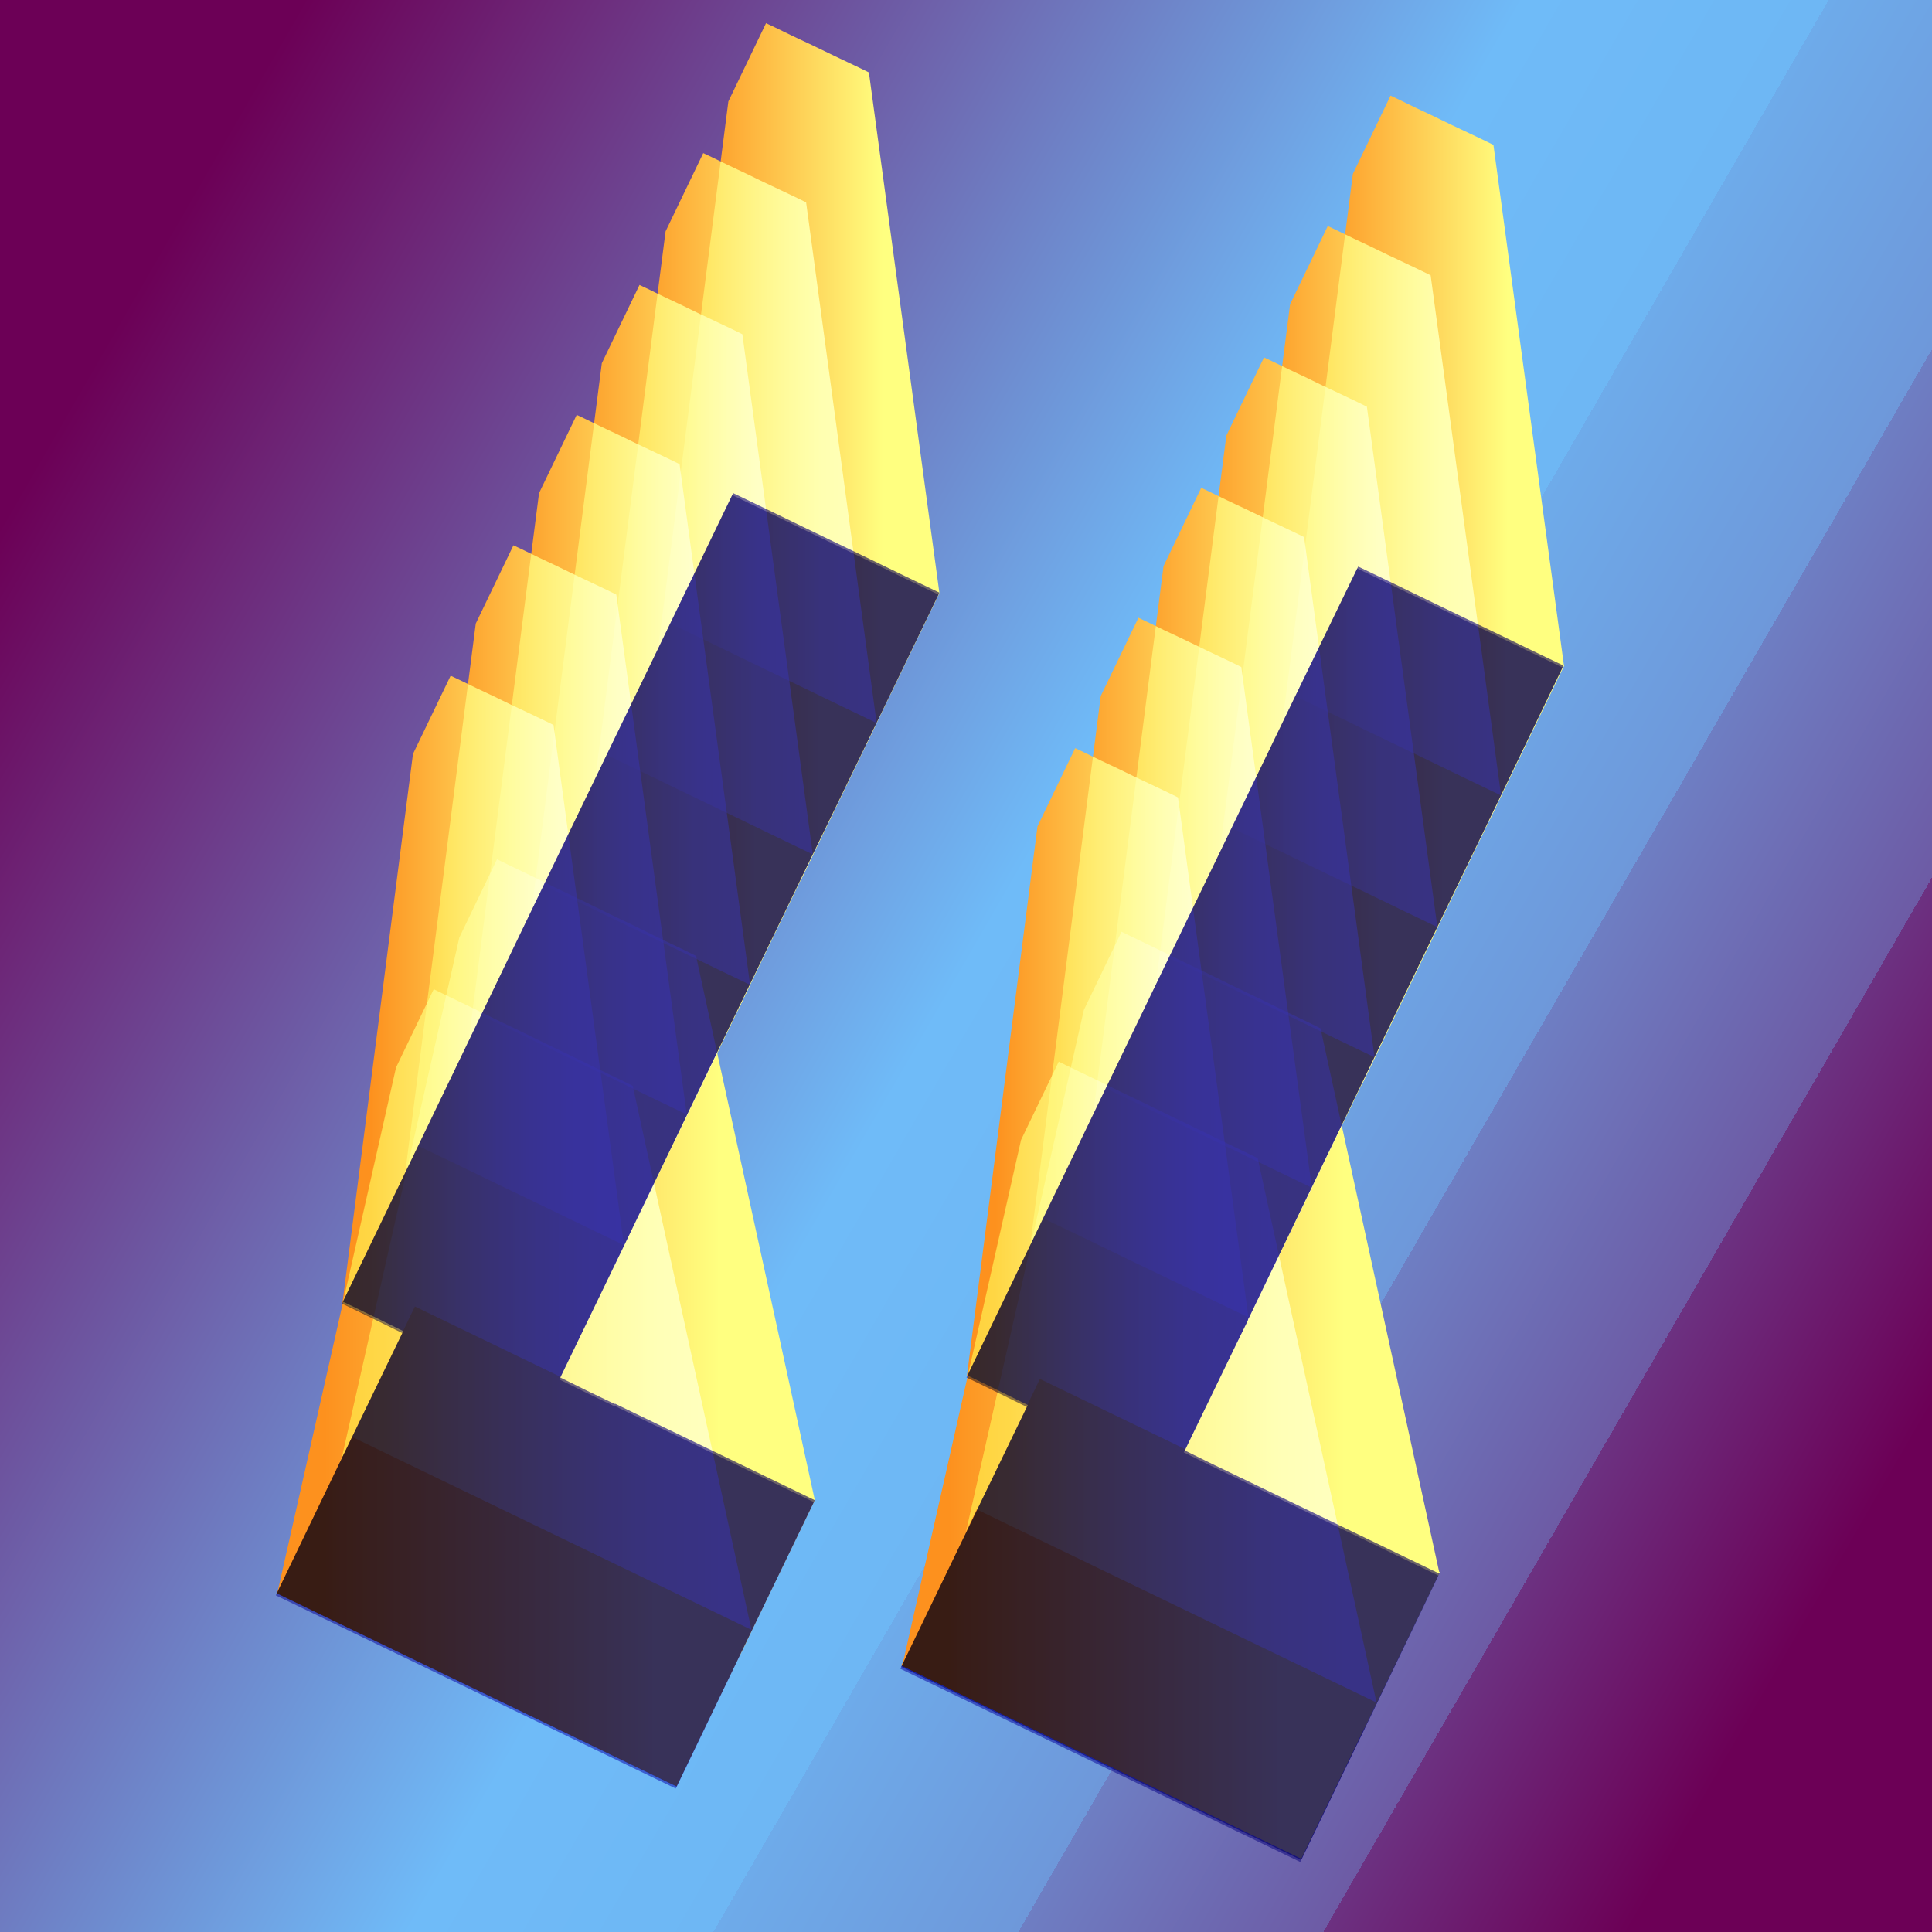
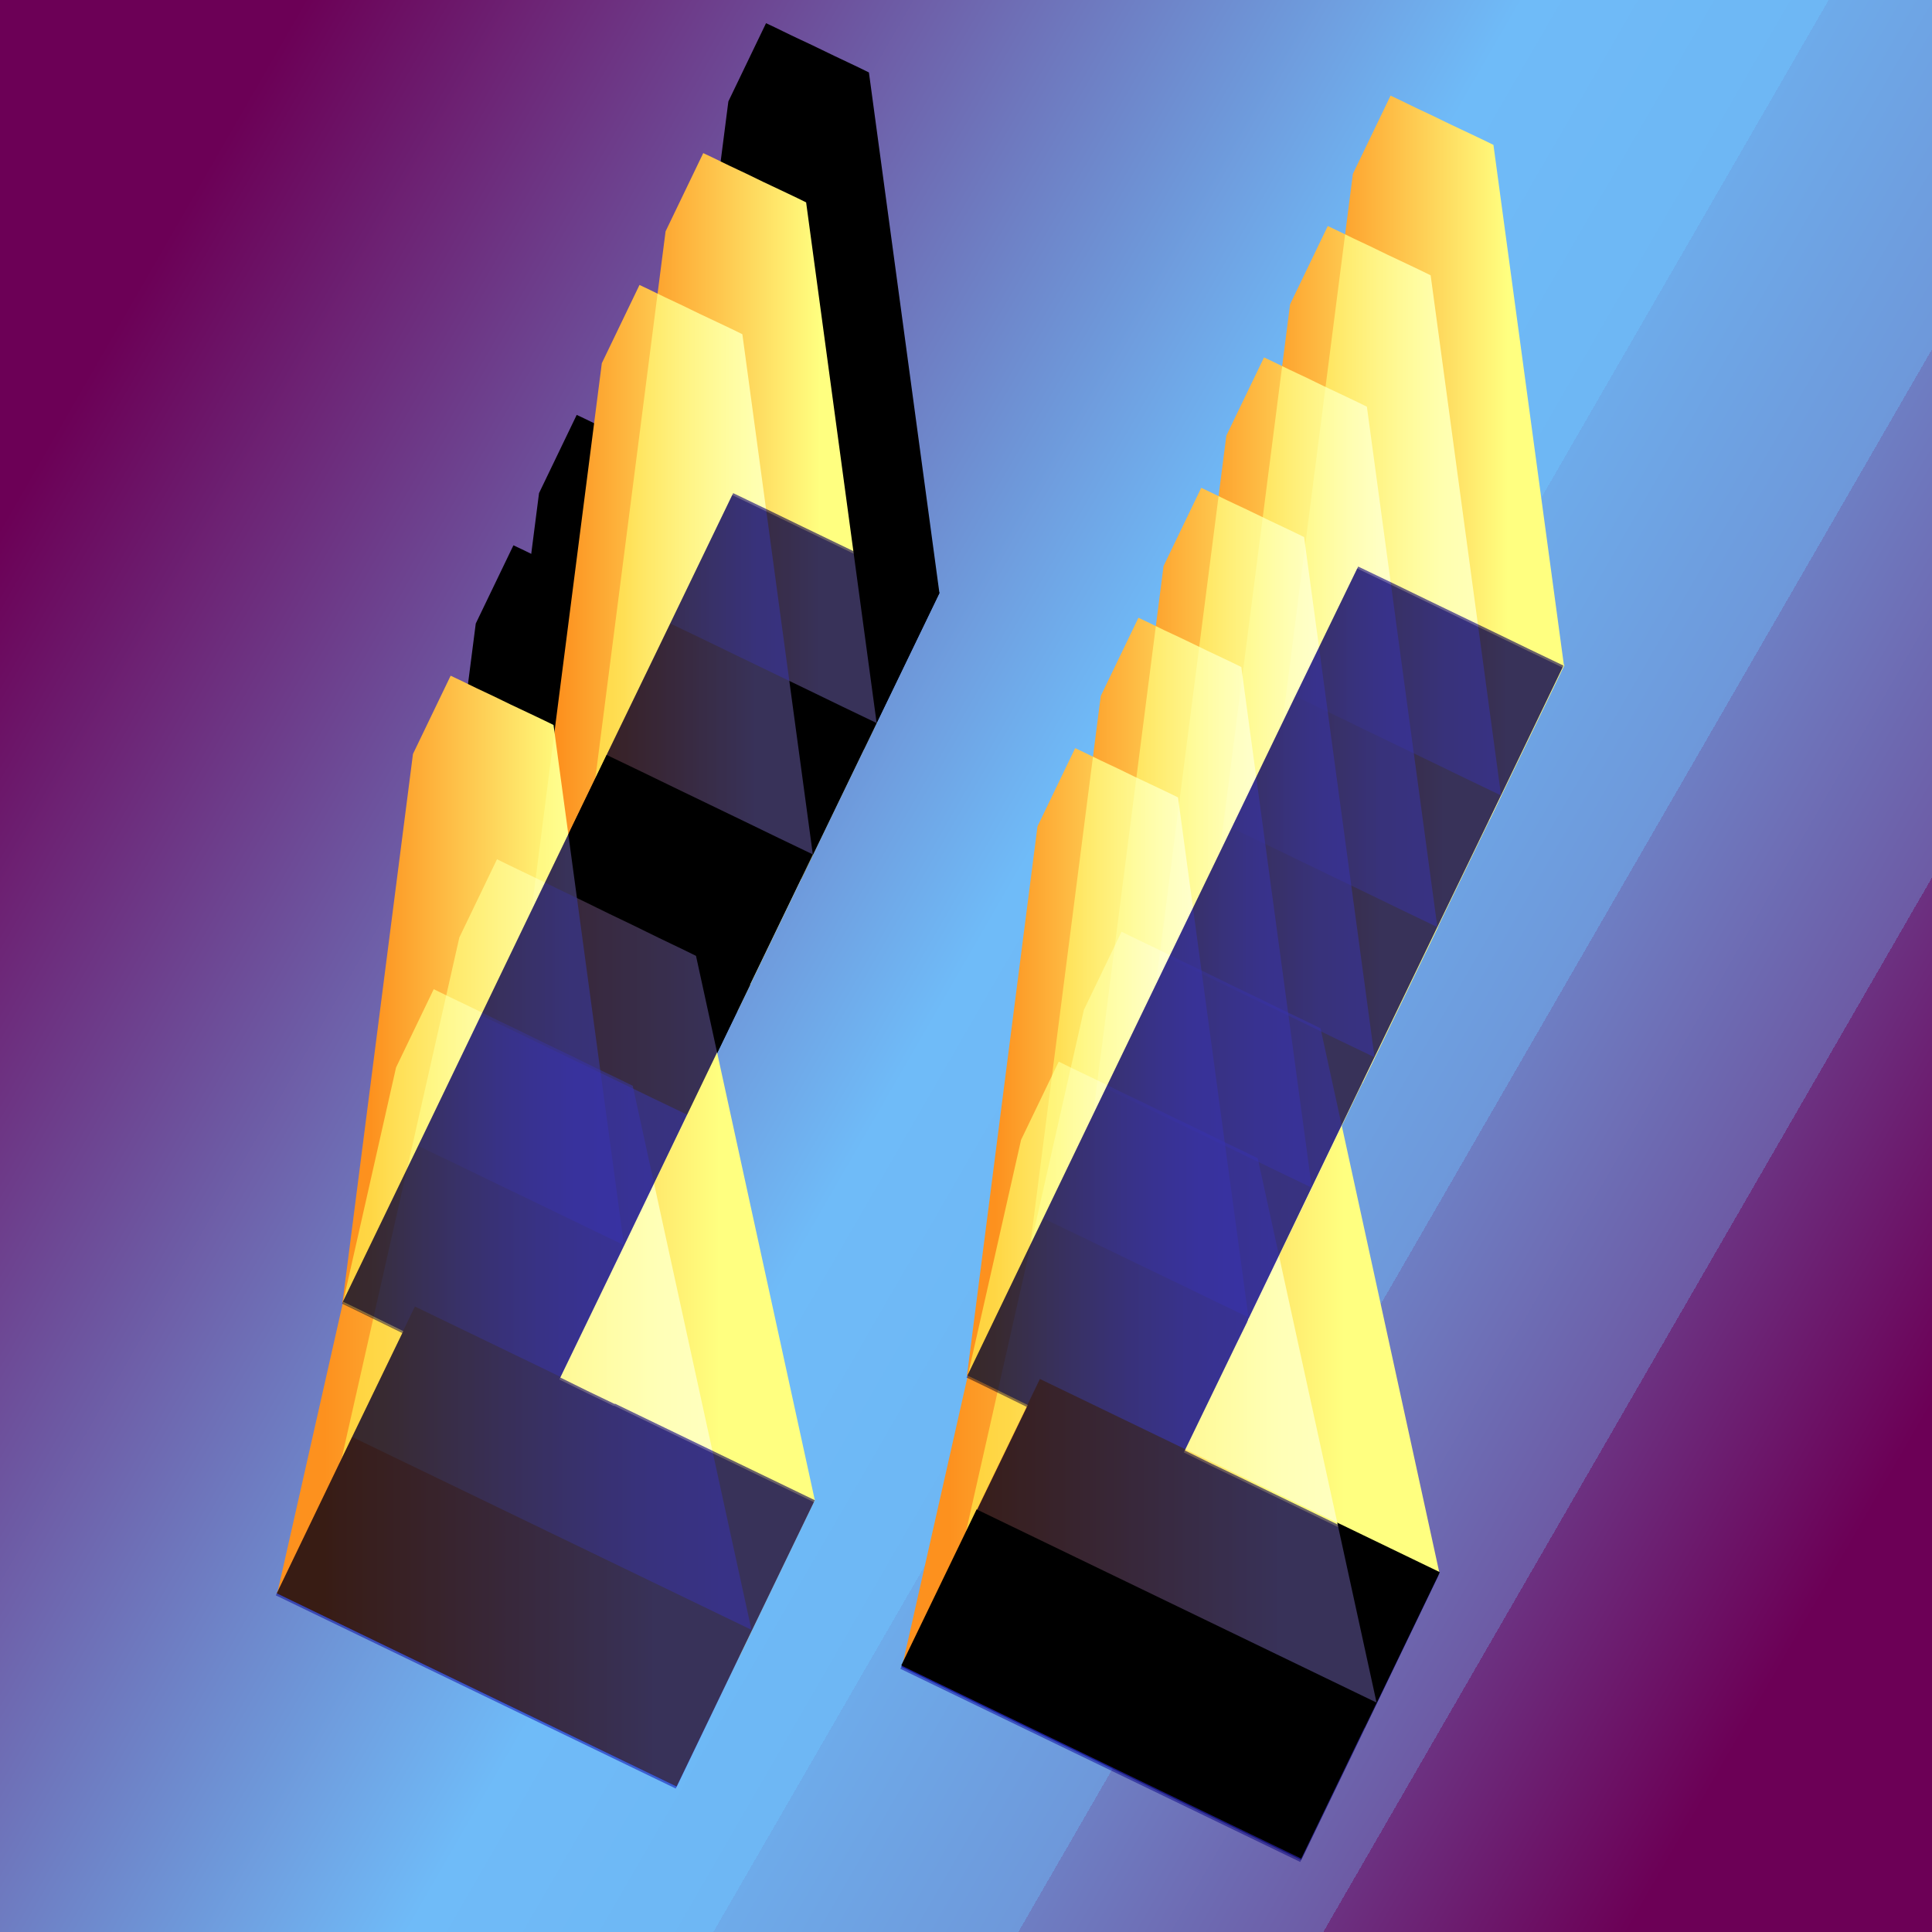
<svg xmlns="http://www.w3.org/2000/svg" xmlns:xlink="http://www.w3.org/1999/xlink" version="1.1" width="400" height="400">
  <svg version="1.1" width="400" height="400">
    <svg version="1.1" viewBox="0 0 400 400">
      <defs>
        <style>
      .st0 {
-         fill: url(#linear-gradient2);
+         fill: "#6c0056";
      }

      .st1 {
-         fill: url(#linear-gradient6);
+         fill: "#6c0056";
      }

      .st2 {
-         fill: url(#linear-gradient8);
+         fill: "#6c3181";
      }

      .st3 {
-         fill: url(#linear-gradient4);
+         fill: "#6d5ba5";
      }

      .st4 {
-         fill: url(#linear-gradient1);
+         fill: "#6e7ec3";
      }

      .st4, .st5, .st6, .st7, .st8, .st9, .st10, .st11, .st12, .st13, .st14, .st15, .st16, .st17, .st18, .st19 {
        mix-blend-mode: screen;
      }

      .st5 {
-         fill: url(#linear-gradient9);
+         fill: "#6e98da";
      }

      .st6 {
-         fill: url(#linear-gradient7);
+         fill: "#6eb7f4";
      }

      .st7 {
        fill: url(#linear-gradient3);
      }

      .st8 {
        fill: url(#linear-gradient5);
      }

      .st20 {
        opacity: .8;
      }

      .st20, .st21 {
        mix-blend-mode: hard-light;
      }

      .st22 {
-         fill: url(#linear-gradient30);
+         fill: #6eabea";
      }

      .st23 {
-         fill: url(#linear-gradient32);
+         fill: ;
      }

      .st24 {
        fill: url(#linear-gradient28);
      }

      .st25 {
        fill: url(#linear-gradient18);
      }

      .st26 {
        fill: url(#linear-gradient12);
      }

      .st27 {
        fill: url(#linear-gradient16);
      }

      .st28 {
        fill: url(#linear-gradient10);
      }

      .st29 {
        fill: url(#linear-gradient14);
      }

      .st30 {
        fill: url(#linear-gradient22);
      }

      .st31 {
        fill: url(#linear-gradient24);
      }

      .st32 {
        fill: url(#linear-gradient20);
      }

      .st33 {
        fill: url(#linear-gradient26);
      }

      .st34, .st35, .st36 {
        isolation: isolate;
      }

      .st9 {
        fill: url(#linear-gradient31);
      }

      .st10 {
        fill: url(#linear-gradient23);
      }

      .st11 {
        fill: url(#linear-gradient21);
      }

      .st12 {
        fill: url(#linear-gradient27);
      }

      .st13 {
        fill: url(#linear-gradient25);
      }

      .st14 {
        fill: url(#linear-gradient19);
      }

      .st15 {
        fill: url(#linear-gradient11);
      }

      .st16 {
        fill: url(#linear-gradient15);
      }

      .st17 {
        fill: url(#linear-gradient17);
      }

      .st18 {
        fill: url(#linear-gradient13);
      }

      .st19 {
        fill: url(#linear-gradient29);
      }

      .st35 {
        fill: url(#linear-gradient);
      }

      .st36 {
        fill: #353168;
      }
    </style>
        <linearGradient id="linear-gradient" x1="436.8" y1="336.7" x2="-36.8" y2="63.3" gradientUnits="userSpaceOnUse">
          <stop offset=".1" stop-color="#6c0056" />
          <stop offset=".1" stop-color="#6c0056" />
          <stop offset=".2" stop-color="#6c3181" />
          <stop offset=".2" stop-color="#6d5ba5" />
          <stop offset=".3" stop-color="#6e7ec3" />
          <stop offset=".3" stop-color="#6e98da" />
          <stop offset=".4" stop-color="#6eabea" />
          <stop offset=".4" stop-color="#6eb7f4" />
          <stop offset=".5" stop-color="#6fbbf8" />
          <stop offset=".9" stop-color="#6c0056" />
        </linearGradient>
        <linearGradient id="linear-gradient1" x1="136.2" y1="79.8" x2="194.5" y2="79.8" gradientUnits="userSpaceOnUse">
          <stop offset=".1" stop-color="#fd911e" />
          <stop offset=".8" stop-color="#ffff80" />
        </linearGradient>
        <linearGradient id="linear-gradient2" y1="128.6" y2="128.6" xlink:href="#linear-gradient1" />
        <linearGradient id="linear-gradient3" x1="123.2" y1="106.8" x2="181.5" y2="106.8" xlink:href="#linear-gradient1" />
        <linearGradient id="linear-gradient4" x1="123.2" y1="155.6" x2="181.5" y2="155.6" xlink:href="#linear-gradient1" />
        <linearGradient id="linear-gradient5" x1="110" y1="134" x2="168.3" y2="134" xlink:href="#linear-gradient1" />
        <linearGradient id="linear-gradient6" x1="110" y1="182.8" x2="168.3" y2="182.8" xlink:href="#linear-gradient1" />
        <linearGradient id="linear-gradient7" x1="97" y1="161" x2="155.3" y2="161" xlink:href="#linear-gradient1" />
        <linearGradient id="linear-gradient8" x1="97" y1="209.8" x2="155.3" y2="209.8" xlink:href="#linear-gradient1" />
        <linearGradient id="linear-gradient9" x1="84" y1="187.9" x2="142.2" y2="187.9" xlink:href="#linear-gradient1" />
        <linearGradient id="linear-gradient10" x1="84" y1="236.7" x2="142.2" y2="236.7" xlink:href="#linear-gradient1" />
        <linearGradient id="linear-gradient11" x1="70.9" y1="214.9" x2="129.2" y2="214.9" xlink:href="#linear-gradient1" />
        <linearGradient id="linear-gradient12" x1="70.9" y1="263.7" x2="129.2" y2="263.7" xlink:href="#linear-gradient1" />
        <linearGradient id="linear-gradient13" x1="70.3" y1="260.3" x2="168.7" y2="260.3" xlink:href="#linear-gradient1" />
        <linearGradient id="linear-gradient14" x1="70.3" y1="306.7" x2="168.7" y2="306.7" xlink:href="#linear-gradient1" />
        <linearGradient id="linear-gradient15" x1="57.3" y1="287.3" x2="155.7" y2="287.3" xlink:href="#linear-gradient1" />
        <linearGradient id="linear-gradient16" x1="57.3" y1="333.6" x2="155.7" y2="333.6" xlink:href="#linear-gradient1" />
        <linearGradient id="linear-gradient17" x1="265.6" y1="94.9" x2="323.8" y2="94.9" xlink:href="#linear-gradient1" />
        <linearGradient id="linear-gradient18" x1="265.6" y1="143.6" x2="323.8" y2="143.6" xlink:href="#linear-gradient1" />
        <linearGradient id="linear-gradient19" x1="252.5" y1="121.8" x2="310.8" y2="121.8" xlink:href="#linear-gradient1" />
        <linearGradient id="linear-gradient20" x1="252.5" y1="170.6" x2="310.8" y2="170.6" xlink:href="#linear-gradient1" />
        <linearGradient id="linear-gradient21" x1="239.4" y1="149.1" x2="297.6" y2="149.1" xlink:href="#linear-gradient1" />
        <linearGradient id="linear-gradient22" x1="239.4" y1="197.8" x2="297.6" y2="197.8" xlink:href="#linear-gradient1" />
        <linearGradient id="linear-gradient23" x1="226.3" y1="176" x2="284.6" y2="176" xlink:href="#linear-gradient1" />
        <linearGradient id="linear-gradient24" x1="226.3" y1="224.8" x2="284.6" y2="224.8" xlink:href="#linear-gradient1" />
        <linearGradient id="linear-gradient25" x1="213.3" y1="203" x2="271.6" y2="203" xlink:href="#linear-gradient1" />
        <linearGradient id="linear-gradient26" x1="213.3" y1="251.7" x2="271.6" y2="251.7" xlink:href="#linear-gradient1" />
        <linearGradient id="linear-gradient27" x1="200.3" y1="229.9" x2="258.5" y2="229.9" xlink:href="#linear-gradient1" />
        <linearGradient id="linear-gradient28" x1="200.3" y1="278.7" x2="258.5" y2="278.7" xlink:href="#linear-gradient1" />
        <linearGradient id="linear-gradient29" x1="199.6" y1="275.4" x2="298" y2="275.4" xlink:href="#linear-gradient1" />
        <linearGradient id="linear-gradient30" x1="199.6" y1="321.7" x2="298" y2="321.7" xlink:href="#linear-gradient1" />
        <linearGradient id="linear-gradient31" x1="186.6" y1="302.3" x2="285" y2="302.3" xlink:href="#linear-gradient1" />
        <linearGradient id="linear-gradient32" x1="186.6" y1="348.7" x2="285" y2="348.7" xlink:href="#linear-gradient1" />
      </defs>
      <g class="st34">
        <g id="Layer_1">
          <rect class="st35" y="-.4" width="400" height="400.7" />
          <g class="st34">
            <path class="st4" d="M164.6,148.2c4.7,2.3,9.5,4.6,14.3,6.9l15.6-32.3-14.6-107.8c-2.4-1.2-4.8-2.3-7.1-3.4s-4.7-2.3-7.1-3.4c-2.4-1.1-4.7-2.3-7.1-3.4l-7.8,16.2h0s-14.6,113.7-14.6,113.7c4.8,2.3,9.6,4.6,14.3,6.9,4.7,2.3,9.4,4.5,14.1,6.8Z" />
            <path class="st0" d="M166.1,109c4.7,2.3,9.4,4.5,14.1,6.8,4.7,2.3,9.5,4.6,14.3,6.9l-15.6,32.3c-4.8-2.3-9.6-4.6-14.3-6.9-4.7-2.3-9.4-4.5-14.1-6.8-4.7-2.3-9.5-4.6-14.3-6.9l15.6-32.3c4.8,2.3,9.6,4.6,14.3,6.9Z" />
            <path class="st7" d="M151.6,175.1c4.7,2.3,9.5,4.6,14.3,6.9l15.6-32.3-14.6-107.8c-2.4-1.2-4.8-2.3-7.1-3.4-2.4-1.1-4.7-2.3-7.1-3.4s-4.7-2.3-7.1-3.4l-7.8,16.2h0l-14.6,113.7c4.8,2.3,9.6,4.6,14.3,6.9,4.7,2.3,9.4,4.5,14.1,6.8Z" />
            <path class="st3" d="M153.1,136c4.7,2.3,9.4,4.5,14.1,6.8,4.7,2.3,9.5,4.6,14.3,6.9l-15.6,32.3c-4.8-2.3-9.6-4.6-14.3-6.9-4.7-2.3-9.4-4.5-14.1-6.8-4.7-2.3-9.5-4.6-14.3-6.9l15.6-32.3c4.8,2.3,9.6,4.6,14.3,6.9Z" />
            <path class="st8" d="M138.4,202.4c4.7,2.3,9.5,4.6,14.3,6.9l15.6-32.3-14.6-107.8c-2.4-1.2-4.8-2.3-7.1-3.4-2.4-1.1-4.7-2.3-7.1-3.4s-4.7-2.3-7.1-3.4l-7.8,16.2h0l-14.6,113.7c4.8,2.3,9.6,4.6,14.3,6.9,4.7,2.3,9.4,4.5,14.1,6.8Z" />
            <path class="st1" d="M139.9,163.2c4.7,2.3,9.4,4.5,14.1,6.8,4.7,2.3,9.5,4.6,14.3,6.9l-15.6,32.3c-4.8-2.3-9.6-4.6-14.3-6.9-4.7-2.3-9.4-4.5-14.1-6.8-4.7-2.3-9.5-4.6-14.3-6.9l15.6-32.3c4.8,2.3,9.6,4.6,14.3,6.9Z" />
            <path class="st6" d="M125.4,229.3c4.7,2.3,9.5,4.6,14.3,6.9l15.6-32.3h0l-14.6-107.8c-2.4-1.2-4.8-2.3-7.1-3.4-2.4-1.1-4.7-2.3-7.1-3.4-2.4-1.1-4.7-2.3-7.1-3.4l-7.8,16.2h0l-14.6,113.7c4.8,2.3,9.6,4.6,14.3,6.9s9.4,4.5,14.1,6.8Z" />
            <path class="st2" d="M126.9,190.2c4.7,2.3,9.4,4.5,14.1,6.8,4.7,2.3,9.5,4.6,14.3,6.9l-15.6,32.3c-4.8-2.3-9.6-4.6-14.3-6.9-4.7-2.3-9.4-4.5-14.1-6.8s-9.5-4.6-14.3-6.9l15.6-32.3c4.8,2.3,9.6,4.6,14.3,6.9Z" />
            <path class="st5" d="M112.3,256.3c4.7,2.3,9.5,4.6,14.3,6.9l15.6-32.3-14.6-107.8c-2.4-1.2-4.8-2.3-7.1-3.4-2.4-1.1-4.7-2.3-7.1-3.4-2.4-1.1-4.7-2.3-7.1-3.4l-7.8,16.2h0s-14.6,113.7-14.6,113.7c4.8,2.3,9.6,4.6,14.3,6.9,4.7,2.3,9.4,4.5,14.1,6.8Z" />
            <path class="st28" d="M113.9,217.1c4.7,2.3,9.4,4.5,14.1,6.8,4.7,2.3,9.5,4.6,14.3,6.9l-15.6,32.3c-4.8-2.3-9.6-4.6-14.3-6.9s-9.4-4.5-14.1-6.8c-4.7-2.3-9.5-4.6-14.3-6.9l15.6-32.3c4.8,2.3,9.6,4.6,14.3,6.9Z" />
            <path class="st15" d="M99.3,283.3c4.7,2.3,9.5,4.6,14.3,6.9l15.6-32.3-14.6-107.8c-2.4-1.2-4.8-2.3-7.1-3.4-2.4-1.1-4.7-2.3-7.1-3.4-2.4-1.1-4.7-2.3-7.1-3.4l-7.8,16.2-14.6,113.7c4.8,2.3,9.6,4.6,14.3,6.9,4.7,2.3,9.4,4.5,14.1,6.8Z" />
            <path class="st26" d="M100.8,244.1c4.7,2.3,9.4,4.5,14.1,6.8,4.7,2.3,9.5,4.6,14.3,6.9l-15.6,32.3c-4.8-2.3-9.6-4.6-14.3-6.9-4.7-2.3-9.4-4.5-14.1-6.8-4.7-2.3-9.5-4.6-14.3-6.9l15.6-32.3c4.8,2.3,9.6,4.6,14.3,6.9Z" />
            <path class="st18" d="M132.4,332.9c6.9,3.3,13.8,6.7,20.7,10l15.6-32.3-24.6-112.7c-3.4-1.7-6.9-3.3-10.3-5-3.4-1.7-6.9-3.3-10.3-5-3.4-1.7-6.9-3.3-10.3-5-3.4-1.7-6.9-3.3-10.3-5l-7.8,16.2-24.6,108.9c6.9,3.3,13.8,6.7,20.7,10,6.9,3.3,13.8,6.7,20.7,10s13.8,6.7,20.7,10Z" />
            <path class="st29" d="M106.6,280.5c6.9,3.3,13.8,6.7,20.7,10s13.8,6.7,20.7,10c6.9,3.3,13.8,6.7,20.7,10l-15.6,32.3c-6.9-3.3-13.8-6.7-20.7-10-6.9-3.3-13.8-6.7-20.7-10s-13.8-6.7-20.7-10c-6.9-3.3-13.8-6.7-20.7-10l15.6-32.3c6.9,3.3,13.8,6.7,20.7,10Z" />
            <path class="st16" d="M119.3,359.8c6.9,3.3,13.8,6.7,20.7,10l15.6-32.3-24.6-112.7c-3.4-1.7-6.9-3.3-10.3-5-3.4-1.7-6.9-3.3-10.3-5-3.4-1.7-6.9-3.3-10.3-5-3.4-1.7-6.9-3.3-10.3-5l-7.8,16.2h0l-24.6,108.9c6.9,3.3,13.8,6.7,20.7,10,6.9,3.3,13.8,6.7,20.7,10,6.9,3.3,13.8,6.7,20.7,10Z" />
            <path class="st27" d="M93.6,307.5c6.9,3.3,13.8,6.7,20.7,10,6.9,3.3,13.8,6.7,20.7,10,6.9,3.3,13.8,6.7,20.7,10l-15.6,32.3c-6.9-3.3-13.8-6.7-20.7-10-6.9-3.3-13.8-6.7-20.7-10-6.9-3.3-13.8-6.7-20.7-10-6.9-3.3-13.8-6.7-20.7-10l15.6-32.3c6.9,3.3,13.8,6.7,20.7,10Z" />
            <path class="st17" d="M293.9,163.2c4.7,2.3,9.5,4.6,14.3,6.9l15.6-32.3h0l-14.6-107.8c-2.4-1.2-4.8-2.3-7.1-3.4-2.4-1.1-4.7-2.3-7.1-3.4-2.4-1.1-4.7-2.3-7.1-3.4l-7.8,16.2h0l-14.6,113.7c4.8,2.3,9.6,4.6,14.3,6.9,4.7,2.3,9.4,4.5,14.1,6.8Z" />
            <path class="st25" d="M295.5,124c4.7,2.3,9.4,4.5,14.1,6.8,4.7,2.3,9.5,4.6,14.3,6.9l-15.6,32.3c-4.8-2.3-9.6-4.6-14.3-6.9-4.7-2.3-9.4-4.5-14.1-6.8-4.7-2.3-9.5-4.6-14.3-6.9l15.6-32.3c4.8,2.3,9.6,4.6,14.3,6.9Z" />
            <path class="st14" d="M280.9,190.2c4.7,2.3,9.5,4.6,14.3,6.9l15.6-32.3-14.6-107.8c-2.4-1.2-4.8-2.3-7.1-3.4-2.4-1.1-4.7-2.3-7.1-3.4-2.4-1.1-4.7-2.3-7.1-3.4l-7.8,16.2h0l-14.6,113.7c4.8,2.3,9.6,4.6,14.3,6.9,4.7,2.3,9.4,4.5,14.1,6.8Z" />
            <path class="st32" d="M282.4,151c4.7,2.3,9.4,4.5,14.1,6.8,4.7,2.3,9.5,4.6,14.3,6.9l-15.6,32.3c-4.8-2.3-9.6-4.6-14.3-6.9-4.7-2.3-9.4-4.5-14.1-6.8-4.7-2.3-9.5-4.6-14.3-6.9l15.6-32.3c4.8,2.3,9.6,4.6,14.3,6.9Z" />
            <path class="st11" d="M267.7,217.4c4.7,2.3,9.5,4.6,14.3,6.9l15.6-32.3-14.6-107.8c-2.4-1.2-4.8-2.3-7.1-3.4-2.4-1.1-4.7-2.3-7.1-3.4s-4.7-2.3-7.1-3.4l-7.8,16.2h0l-14.6,113.7c4.8,2.3,9.6,4.6,14.3,6.9s9.4,4.5,14.1,6.8Z" />
            <path class="st30" d="M269.3,178.3c4.7,2.3,9.4,4.5,14.1,6.8,4.7,2.3,9.5,4.6,14.3,6.9l-15.6,32.3c-4.8-2.3-9.6-4.6-14.3-6.9-4.7-2.3-9.4-4.5-14.1-6.8s-9.5-4.6-14.3-6.9l15.6-32.3c4.8,2.3,9.6,4.6,14.3,6.9Z" />
            <path class="st10" d="M254.7,244.4c4.7,2.3,9.5,4.6,14.3,6.9l15.6-32.3-14.6-107.8c-2.4-1.2-4.8-2.3-7.1-3.4s-4.7-2.3-7.1-3.4c-2.4-1.1-4.7-2.3-7.1-3.4l-7.8,16.2h0l-14.6,113.7c4.8,2.3,9.6,4.6,14.3,6.9,4.7,2.3,9.4,4.5,14.1,6.8Z" />
            <path class="st31" d="M256.2,205.2c4.7,2.3,9.4,4.5,14.1,6.8,4.7,2.3,9.5,4.6,14.3,6.9l-15.6,32.3c-4.8-2.3-9.6-4.6-14.3-6.9-4.7-2.3-9.4-4.5-14.1-6.8-4.7-2.3-9.5-4.6-14.3-6.9l15.6-32.3c4.8,2.3,9.6,4.6,14.3,6.9Z" />
            <path class="st13" d="M241.7,271.3c4.7,2.3,9.5,4.6,14.3,6.9l15.6-32.3-14.6-107.8c-2.4-1.2-4.8-2.3-7.1-3.4s-4.7-2.3-7.1-3.4c-2.4-1.1-4.7-2.3-7.1-3.4l-7.8,16.2h0l-14.6,113.7c4.8,2.3,9.6,4.6,14.3,6.9,4.7,2.3,9.4,4.5,14.1,6.8Z" />
            <path class="st33" d="M243.2,232.2c4.7,2.3,9.4,4.5,14.1,6.8s9.5,4.6,14.3,6.9l-15.6,32.3c-4.8-2.3-9.6-4.6-14.3-6.9-4.7-2.3-9.4-4.5-14.1-6.8-4.7-2.3-9.5-4.6-14.3-6.9l15.6-32.3c4.8,2.3,9.6,4.6,14.3,6.9Z" />
            <path class="st12" d="M228.6,298.3c4.7,2.3,9.5,4.6,14.3,6.9l15.6-32.3h0l-14.6-107.8c-2.4-1.2-4.8-2.3-7.1-3.4-2.4-1.1-4.7-2.3-7.1-3.4s-4.7-2.3-7.1-3.4l-7.8,16.2-14.6,113.7c4.8,2.3,9.6,4.6,14.3,6.9,4.7,2.3,9.4,4.5,14.1,6.8Z" />
            <path class="st24" d="M230.2,259.1c4.7,2.3,9.4,4.5,14.1,6.8s9.5,4.6,14.3,6.9l-15.6,32.3c-4.8-2.3-9.6-4.6-14.3-6.9-4.7-2.3-9.4-4.5-14.1-6.8-4.7-2.3-9.5-4.6-14.3-6.9l15.6-32.3c4.8,2.3,9.6,4.6,14.3,6.9Z" />
            <path class="st19" d="M261.7,347.9c6.9,3.3,13.8,6.7,20.7,10l15.6-32.3-24.6-112.7c-3.4-1.7-6.9-3.3-10.3-5-3.4-1.7-6.9-3.3-10.3-5-3.4-1.7-6.9-3.3-10.3-5-3.4-1.7-6.9-3.3-10.3-5l-7.8,16.2-24.6,108.9c6.9,3.3,13.8,6.7,20.7,10,6.9,3.3,13.8,6.7,20.7,10,6.9,3.3,13.8,6.7,20.7,10Z" />
            <path class="st22" d="M236,295.5c6.9,3.3,13.8,6.7,20.7,10s13.8,6.7,20.7,10c6.9,3.3,13.8,6.7,20.7,10l-15.6,32.3c-6.9-3.3-13.8-6.7-20.7-10-6.9-3.3-13.8-6.7-20.7-10-6.9-3.3-13.8-6.7-20.7-10-6.9-3.3-13.8-6.7-20.7-10l15.6-32.3c6.9,3.3,13.8,6.7,20.7,10Z" />
            <path class="st9" d="M248.7,374.8c6.9,3.3,13.8,6.7,20.7,10l15.6-32.3-24.6-112.7c-3.4-1.7-6.9-3.3-10.3-5-3.4-1.7-6.9-3.3-10.3-5-3.4-1.7-6.9-3.3-10.3-5-3.4-1.7-6.9-3.3-10.3-5l-7.8,16.2h0l-24.6,108.9c6.9,3.3,13.8,6.7,20.7,10,6.9,3.3,13.8,6.7,20.7,10,6.9,3.3,13.8,6.7,20.7,10Z" />
            <path class="st23" d="M222.9,322.5c6.9,3.3,13.8,6.7,20.7,10,6.9,3.3,13.8,6.7,20.7,10,6.9,3.3,13.8,6.7,20.7,10l-15.6,32.3c-6.9-3.3-13.8-6.7-20.7-10-6.9-3.3-13.8-6.7-20.7-10-6.9-3.3-13.8-6.7-20.7-10-6.9-3.3-13.8-6.7-20.7-10l15.6-32.3c6.9,3.3,13.8,6.7,20.7,10Z" />
          </g>
          <g class="st21">
            <path class="st36" d="M127.3,290.7c-3.8-1.8-7.5-3.6-11.3-5.5l13.2-27.3h0l13-27h0l10.4-21.6h0l13.2-27.3h0l13.2-27.2,15.5-32.1c-4.8-2.3-9.6-4.6-14.3-6.9-4.7-2.3-9.4-4.5-14.1-6.8-4.7-2.3-9.5-4.6-14.3-6.9l-15.6,32.3h0l-10.6,21.9h0l-15.6,32.3h0l-13,27h0l-10.4,21.6h0l-15.6,32.3c4.2,2,8.4,4.1,12.5,6.1l-13.2,27.3h0l-13,27c6.9,3.3,13.8,6.7,20.7,10,6.9,3.3,13.8,6.7,20.7,10,6.9,3.3,13.8,6.7,20.7,10,6.9,3.3,13.8,6.7,20.7,10l13-27h0l15.6-32.3c-6.9-3.3-13.8-6.7-20.7-10-6.9-3.3-13.8-6.7-20.7-10Z" />
            <path class="st36" d="M309.6,131c-4.7-2.3-9.4-4.5-14.1-6.8-4.7-2.3-9.5-4.6-14.3-6.9l-13.2,27.2-15.5,32.1h0l-10.6,21.9h0l-15.6,32.3h0l-13,27h0l-13,27c4.2,2,8.4,4.1,12.5,6.1l-10.6,21.9h0l-15.6,32.3c6.9,3.3,13.8,6.7,20.7,10,6.9,3.3,13.8,6.7,20.7,10,6.9,3.3,13.8,6.7,20.7,10s13.8,6.7,20.7,10l15.6-32.3h0l13-27c-6.9-3.3-13.8-6.7-20.7-10-6.9-3.3-13.8-6.7-20.7-10-3.8-1.8-7.5-3.6-11.3-5.5l10.6-21.9h0l2.5-5.1v-.3h.1l10.4-21.6h0l13-27h0l15.6-32.3h0l13.2-27.3h0l13-27c-4.8-2.3-9.6-4.6-14.3-6.9Z" />
          </g>
          <g class="st20">
            <path class="st36" d="M127.1,291.1c-3.8-1.8-7.5-3.6-11.3-5.5l13.2-27.3h0l13-27h0l10.4-21.6h0l13.2-27.3h0l13.2-27.2,15.5-32.1c-4.8-2.3-9.6-4.6-14.3-6.9-4.7-2.3-9.4-4.5-14.1-6.8-4.7-2.3-9.5-4.6-14.3-6.9l-15.6,32.3h0l-10.6,21.9h0l-15.6,32.3h0l-13,27h0l-10.4,21.6h0l-15.6,32.3c4.2,2,8.4,4.1,12.5,6.1l-13.2,27.3h0l-13,27c6.9,3.3,13.8,6.7,20.7,10,6.9,3.3,13.8,6.7,20.7,10,6.9,3.3,13.8,6.7,20.7,10,6.9,3.3,13.8,6.7,20.7,10l13-27h0l15.6-32.3c-6.9-3.3-13.8-6.7-20.7-10-6.9-3.3-13.8-6.7-20.7-10Z" />
            <path class="st36" d="M309.4,131.4c-4.7-2.3-9.4-4.5-14.1-6.8-4.7-2.3-9.5-4.6-14.3-6.9l-13.2,27.2-15.5,32.1h0l-10.6,21.9h0l-15.6,32.3h0l-13,27h0l-13,27c4.2,2,8.4,4.1,12.5,6.1l-10.6,21.9h0l-15.6,32.3c6.9,3.3,13.8,6.7,20.7,10,6.9,3.3,13.8,6.7,20.7,10,6.9,3.3,13.8,6.7,20.7,10,6.9,3.3,13.8,6.7,20.7,10l15.6-32.3h0l13-27c-6.9-3.3-13.8-6.7-20.7-10-6.9-3.3-13.8-6.7-20.7-10-3.8-1.8-7.5-3.6-11.3-5.5l10.6-21.9h0l2.5-5.1v-.3h.1l10.4-21.6h0l13-27h0l15.6-32.3h0l13.2-27.3h0l13-27c-4.8-2.3-9.6-4.6-14.3-6.9Z" />
          </g>
        </g>
      </g>
    </svg>
  </svg>
  <style>@media (prefers-color-scheme: light) { :root { filter: none; } }
@media (prefers-color-scheme: dark) { :root { filter: none; } }
</style>
</svg>
